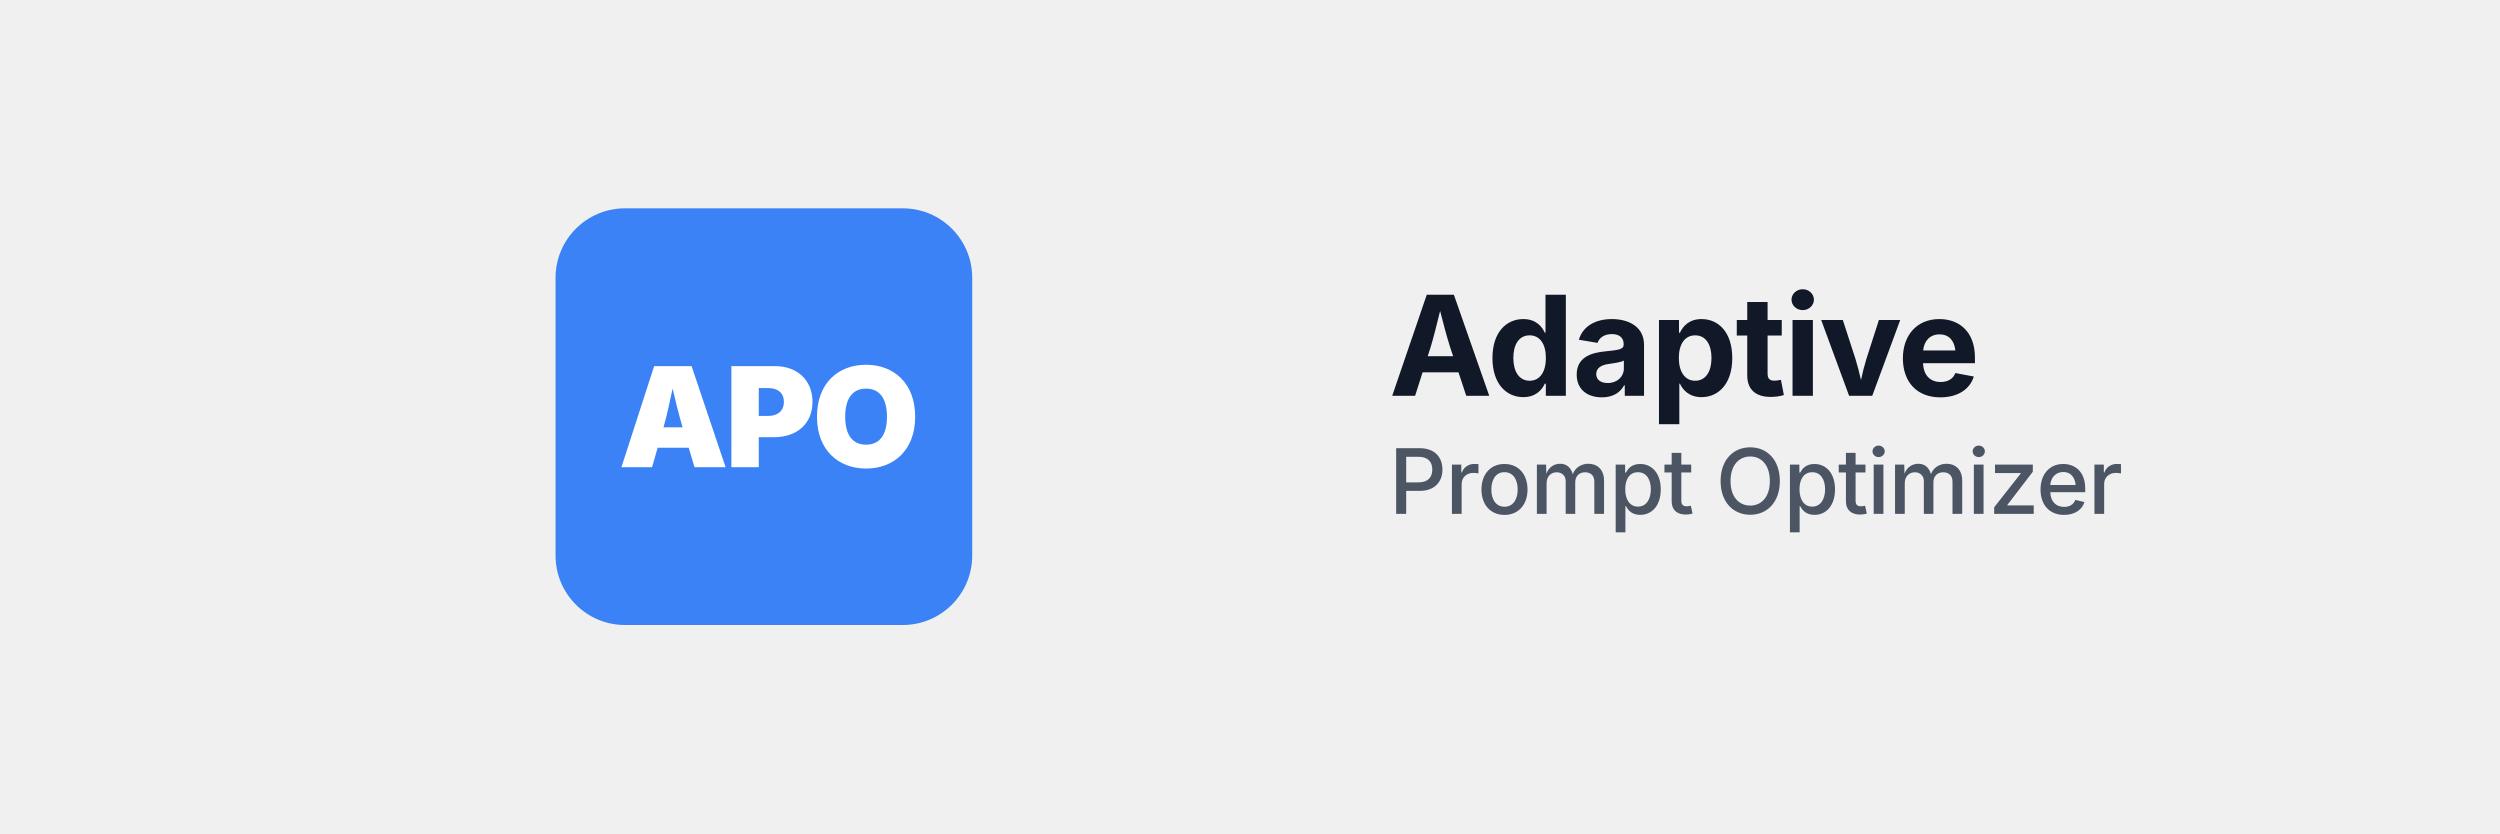
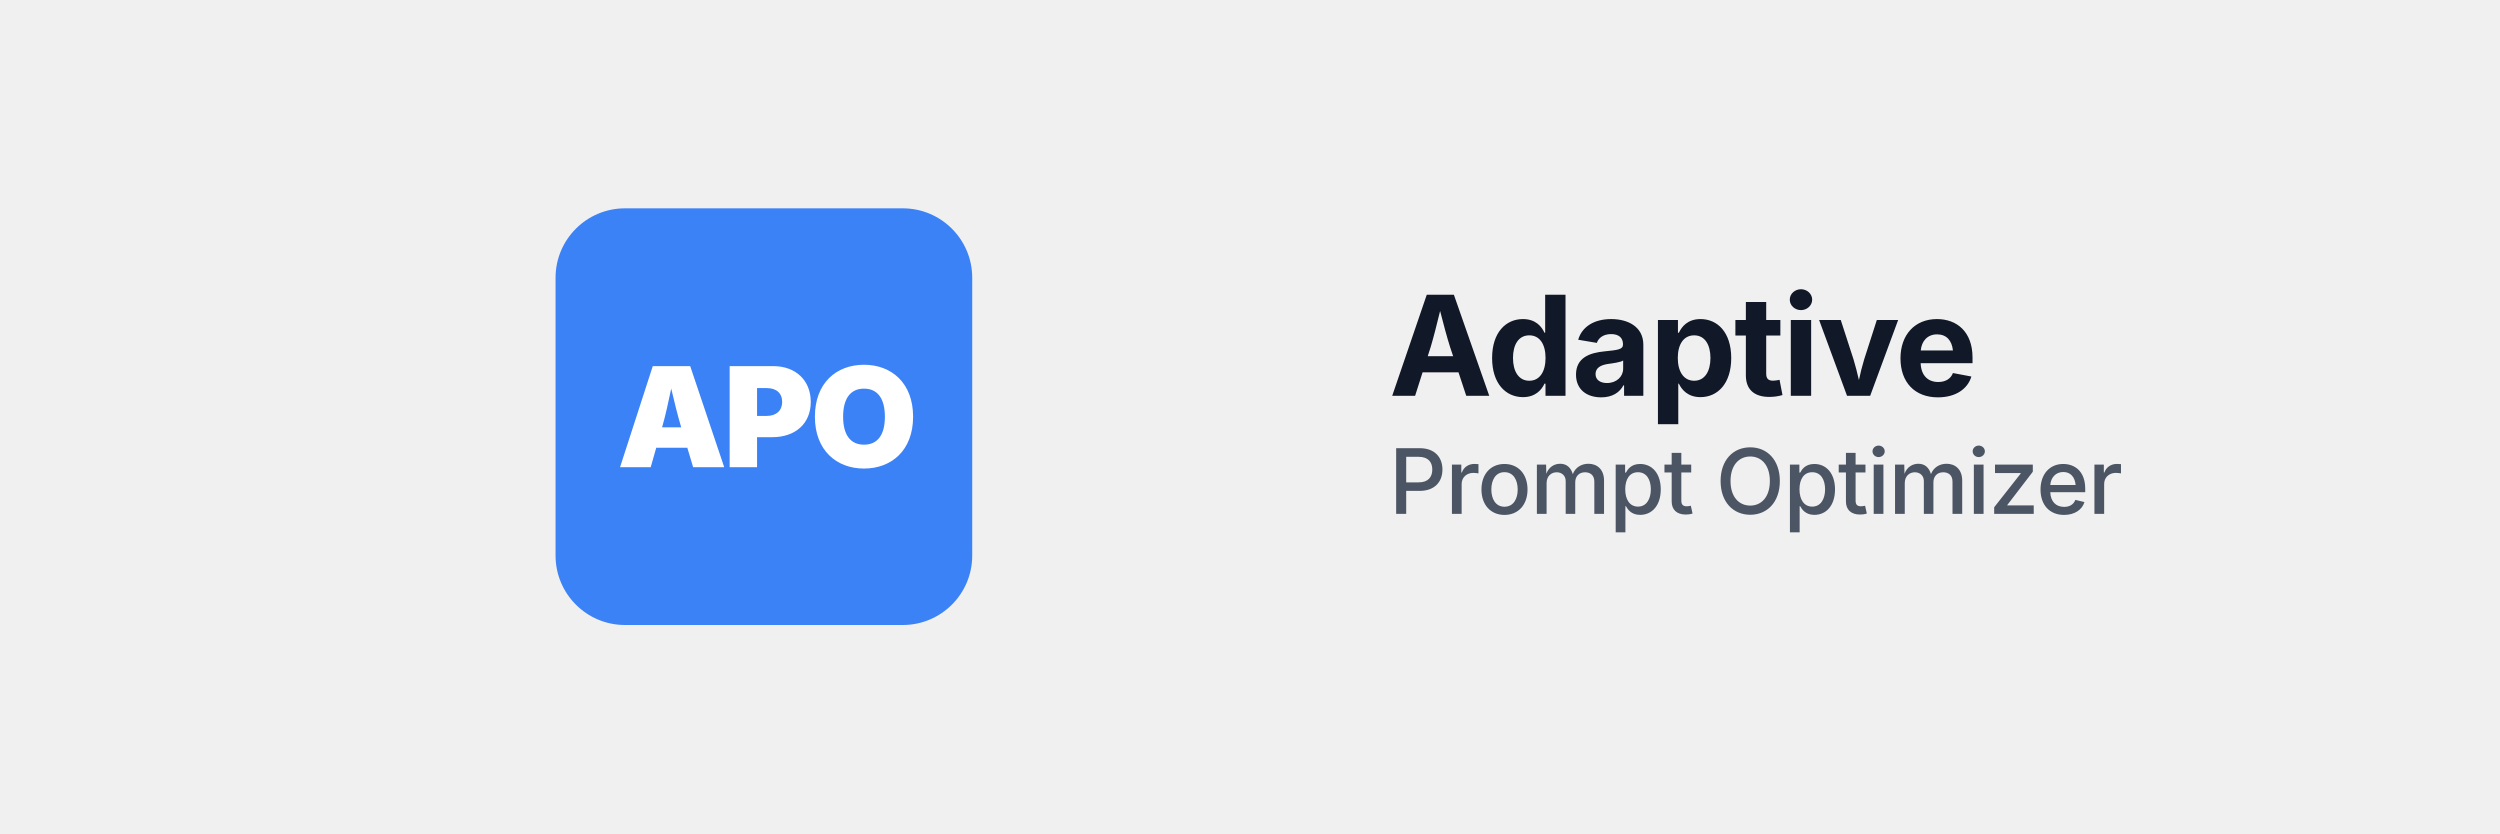
<svg xmlns="http://www.w3.org/2000/svg" width="720" height="240" viewBox="0 0 720 240">
  <rect width="720" height="240" fill="none" />
  <g transform="translate(360,120)" text-rendering="geometricPrecision">
    <g transform="translate(-140,0)">
      <rect x="-60" y="-60" width="120" height="120" rx="20" fill="#3B82F6" />
-       <text x="1.5" y="0" text-anchor="middle" dominant-baseline="central" font-family="Inter, system-ui, -apple-system, 'Segoe UI', Roboto, Helvetica, Arial, sans-serif" font-weight="900" font-size="40" letter-spacing="-1.1" fill="#FFFFFF">APO</text>
+       <text x="1" y="0" text-anchor="middle" dominant-baseline="central" font-family="Inter, system-ui, -apple-system, 'Segoe UI', Roboto, Helvetica, Arial, sans-serif" font-weight="900" font-size="40" letter-spacing="-1.2" fill="#FFFFFF">APO</text>
    </g>
    <g transform="translate(40,2)">
-       <text x="0" y="-8" text-anchor="start" font-family="Inter, system-ui, -apple-system, 'Segoe UI', Roboto, Helvetica, Arial, sans-serif" font-weight="700" font-size="40" letter-spacing="-0.7" fill="#111827">Adaptive</text>
+       <text x="0" y="-8" text-anchor="start" font-family="Inter, system-ui, -apple-system, 'Segoe UI', Roboto, Helvetica, Arial, sans-serif" font-weight="700" font-size="40" letter-spacing="-0.8" fill="#111827">Adaptive</text>
      <text x="0" y="26" text-anchor="start" font-family="Inter, system-ui, -apple-system, 'Segoe UI', Roboto, Helvetica, Arial, sans-serif" font-weight="500" font-size="26" letter-spacing="-0.4" fill="#4B5563">Prompt Optimizer</text>
    </g>
  </g>
</svg>
